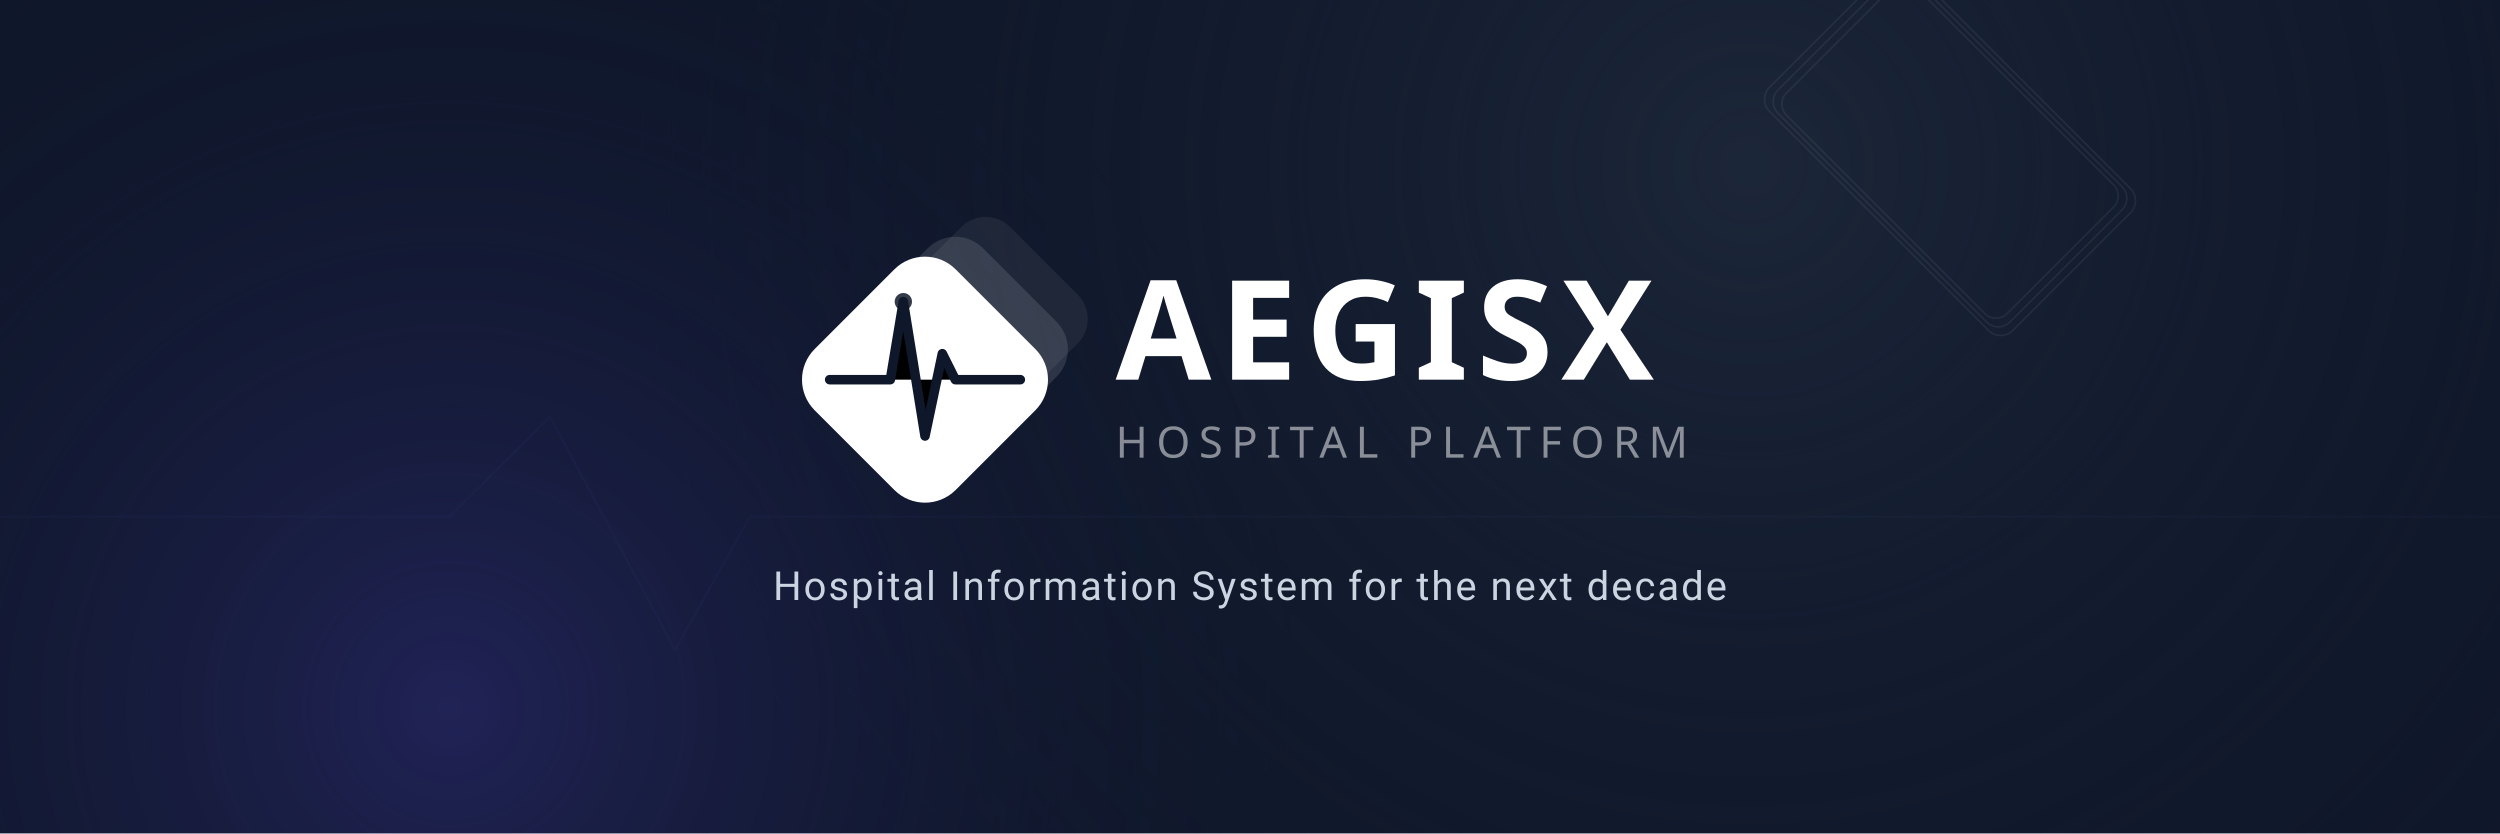
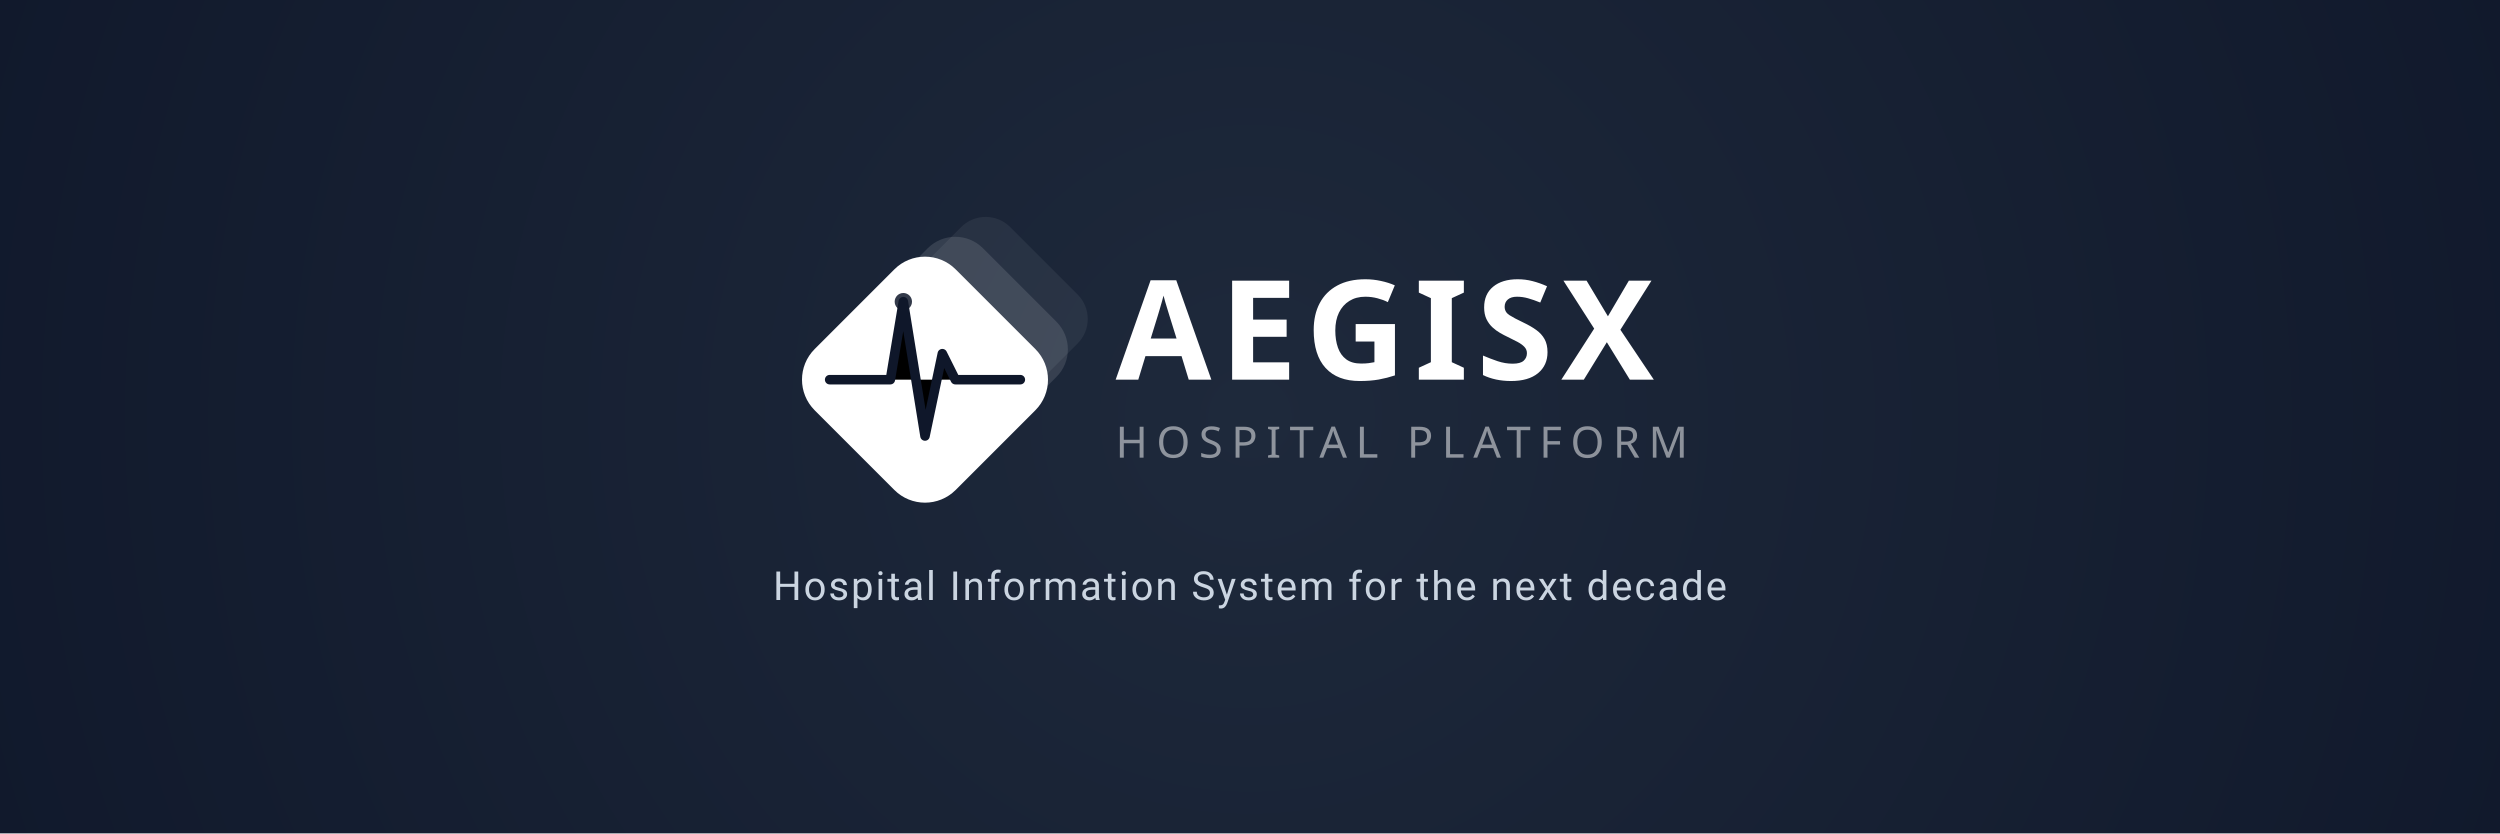
<svg xmlns="http://www.w3.org/2000/svg" width="1500" height="500" viewBox="0 0 1500 500">
  <defs>
-     <radialGradient id="g1" cx="1050" cy="100" r="675" gradientUnits="userSpaceOnUse">
-       <stop offset="0" stop-color="#1e293b" stop-opacity=".85" />
-       <stop offset="1" stop-color="#0f172a" stop-opacity="0" />
-     </radialGradient>
-     <radialGradient id="g2" cx="270" cy="425" r="525" gradientUnits="userSpaceOnUse">
-       <stop offset="0" stop-color="#312e81" stop-opacity=".5" />
-       <stop offset="1" stop-color="#0f172a" stop-opacity="0" />
+     <radialGradient id="bg-glow" cx="750" cy="250" r="900" gradientUnits="userSpaceOnUse">
+       <stop offset="0" stop-color="#1e293b" />
+       <stop offset="1" stop-color="#0f172a" />
    </radialGradient>
  </defs>
-   <rect width="1500" height="500" fill="#0f172a" />
-   <rect width="1500" height="500" fill="url(#g1)" />
-   <rect width="1500" height="500" fill="url(#g2)" />
-   <g opacity=".06" stroke="#fff" stroke-width="1" fill="none">
-     <rect x="1076.4" y="35.4" width="187.2" height="109.2" rx="9.36" transform="rotate(45 1170 90)" />
-     <rect x="1071.6" y="32.6" width="196.8" height="114.8" rx="9.84" transform="rotate(45 1170 90)" />
-     <rect x="1066.8" y="29.8" width="206.4" height="120.4" rx="10.32" transform="rotate(45 1170 90)" />
-   </g>
-   <g opacity=".04" stroke="#6366f1" stroke-width="1.2" fill="none">
-     <path d="M0 310 L270 310 L330 250 L405 390 L450 310 L1500 310" />
-   </g>
+   <rect width="1500" height="500" fill="url(#bg-glow)" />
  <g transform="translate(464 116) scale(2.6)" font-family="-apple-system, 'Segoe UI', Roboto, sans-serif">
    <rect width="38" height="38" x="-19" y="-19" fill="#fff" opacity=".06" rx="8" transform="rotate(45 -10.506 73.648)" />
    <rect width="42" height="42" x="-21" y="-21" fill="#fff" opacity=".12" rx="9" transform="rotate(45 -22.456 68.698)" />
    <rect width="46" height="46" x="-23" y="-23" fill="#fff" rx="10" transform="rotate(45 -34.406 63.749)" />
    <path stroke="#0f172a" stroke-linecap="round" stroke-linejoin="round" stroke-width="2.2" d="M13 43h14l3-18 5 31 4-19 3 6h15" />
    <circle cx="30" cy="25" r="2" fill="#0f172a" opacity=".85" />
    <text x="79" y="43" fill="#fff" font-family="'IBM Plex Sans', sans-serif" font-size="32" font-weight="700" letter-spacing=".06em">AEGISX</text>
    <text x="79" y="61" fill="#fff" font-family="'IBM Plex Sans', sans-serif" font-size="10" font-weight="400" letter-spacing=".2em" opacity=".5">HOSPITAL PLATFORM</text>
  </g>
  <text x="750" y="360" fill="#cbd5e1" font-family="-apple-system, 'Segoe UI', Roboto, sans-serif" font-size="24" font-weight="400" text-anchor="middle" letter-spacing=".05em">Hospital Information System for the next decade</text>
</svg>
